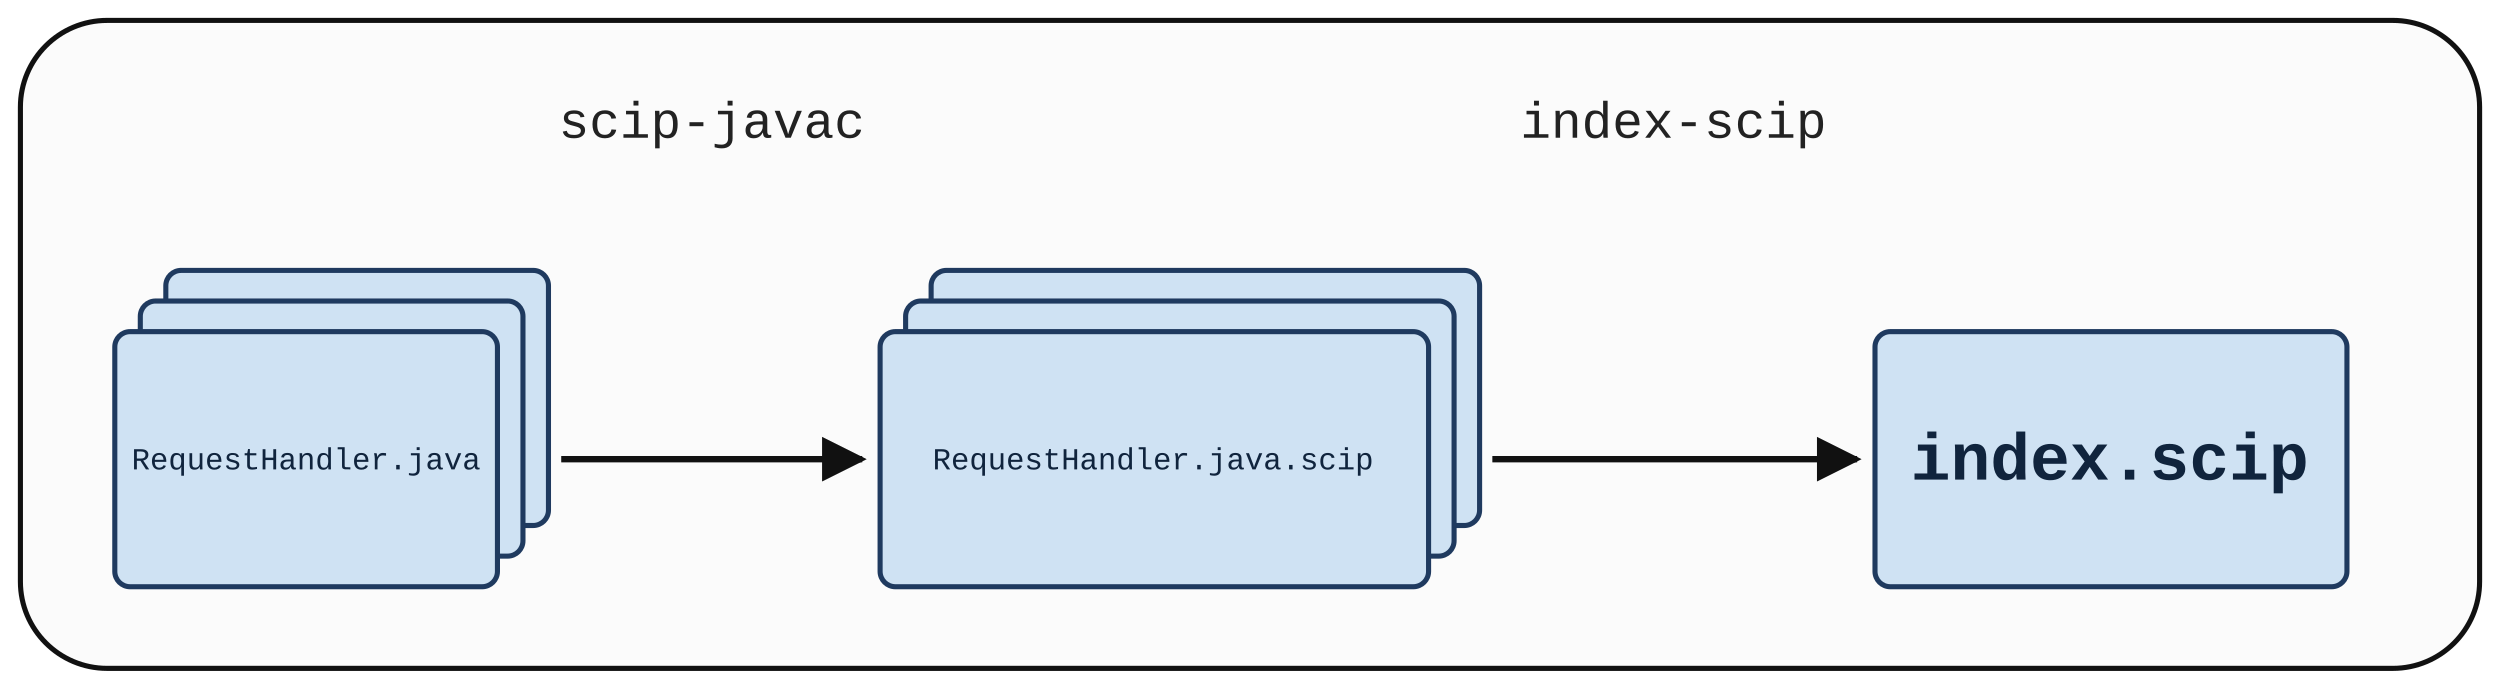
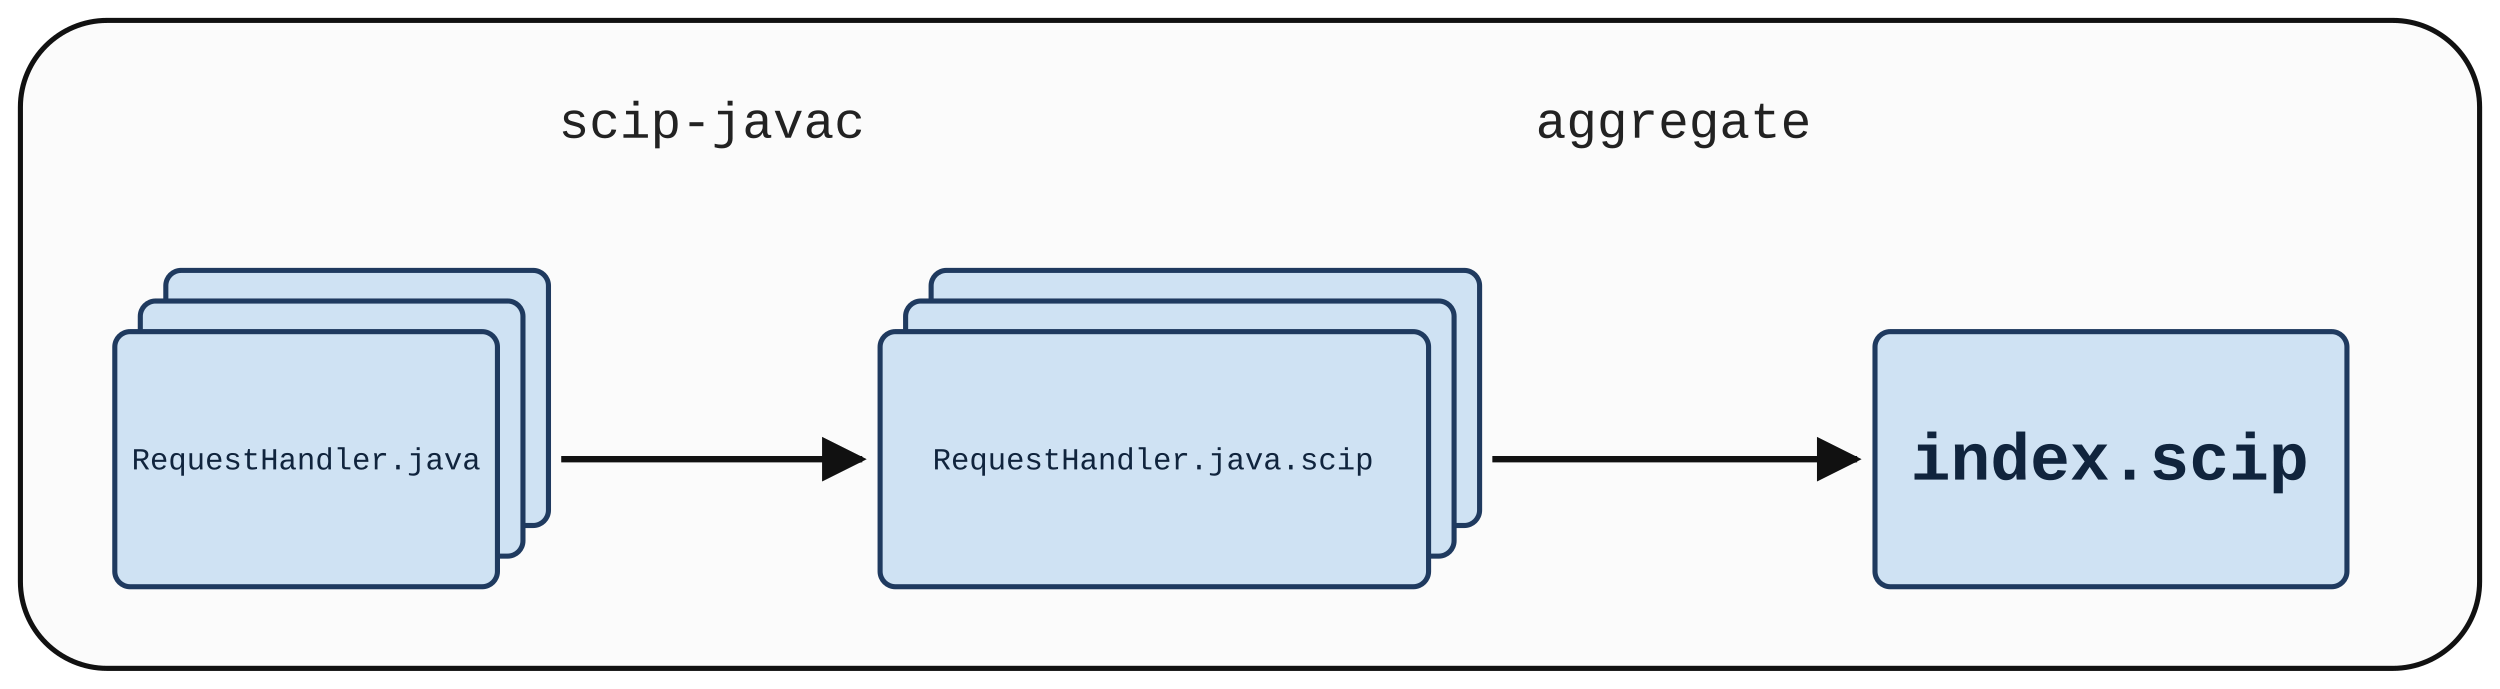
<svg xmlns="http://www.w3.org/2000/svg" viewBox="0 0 980 270" font-family="ui-monospace, SFMono-Regular, Menlo, Consolas, 'Courier New', monospace">
  <defs>
    <marker id="arrow" viewBox="0 0 10 10" refX="9" refY="5" markerWidth="7" markerHeight="7" orient="auto-start-reverse">
      <path d="M0,0 L10,5 L0,10 z" fill="#111111" />
    </marker>
  </defs>
  <rect x="8" y="8" width="964" height="254" rx="34" ry="34" fill="#fbfbfb" stroke="#111111" stroke-width="2" />
  <text x="279" y="54" text-anchor="middle" font-size="20" fill="#222222">scip-javac</text>
-   <text x="656" y="54" text-anchor="middle" font-size="20" fill="#222222">index-scip</text>
+   <text x="656" y="54" text-anchor="middle" font-size="20" fill="#222222">aggregate</text>
  <g fill="#cfe2f3" stroke="#1f3a5f" stroke-width="2">
    <rect x="65" y="106" width="150" height="100" rx="6" />
    <rect x="55" y="118" width="150" height="100" rx="6" />
    <rect x="45" y="130" width="150" height="100" rx="6" />
  </g>
  <text x="120" y="184" text-anchor="middle" font-size="12" fill="#10243d">RequestHandler.java</text>
  <line x1="220" y1="180" x2="338" y2="180" stroke="#111111" stroke-width="2.5" marker-end="url(#arrow)" />
  <g fill="#cfe2f3" stroke="#1f3a5f" stroke-width="2">
    <rect x="365" y="106" width="215" height="100" rx="6" />
    <rect x="355" y="118" width="215" height="100" rx="6" />
    <rect x="345" y="130" width="215" height="100" rx="6" />
  </g>
  <text x="452" y="184" text-anchor="middle" font-size="12" fill="#10243d">RequestHandler.java.scip</text>
  <line x1="585" y1="180" x2="728" y2="180" stroke="#111111" stroke-width="2.5" marker-end="url(#arrow)" />
  <rect x="735" y="130" width="185" height="100" rx="6" fill="#cfe2f3" stroke="#1f3a5f" stroke-width="2" />
  <text x="827" y="188" text-anchor="middle" font-size="26" font-weight="bold" fill="#10243d">index.scip</text>
</svg>
